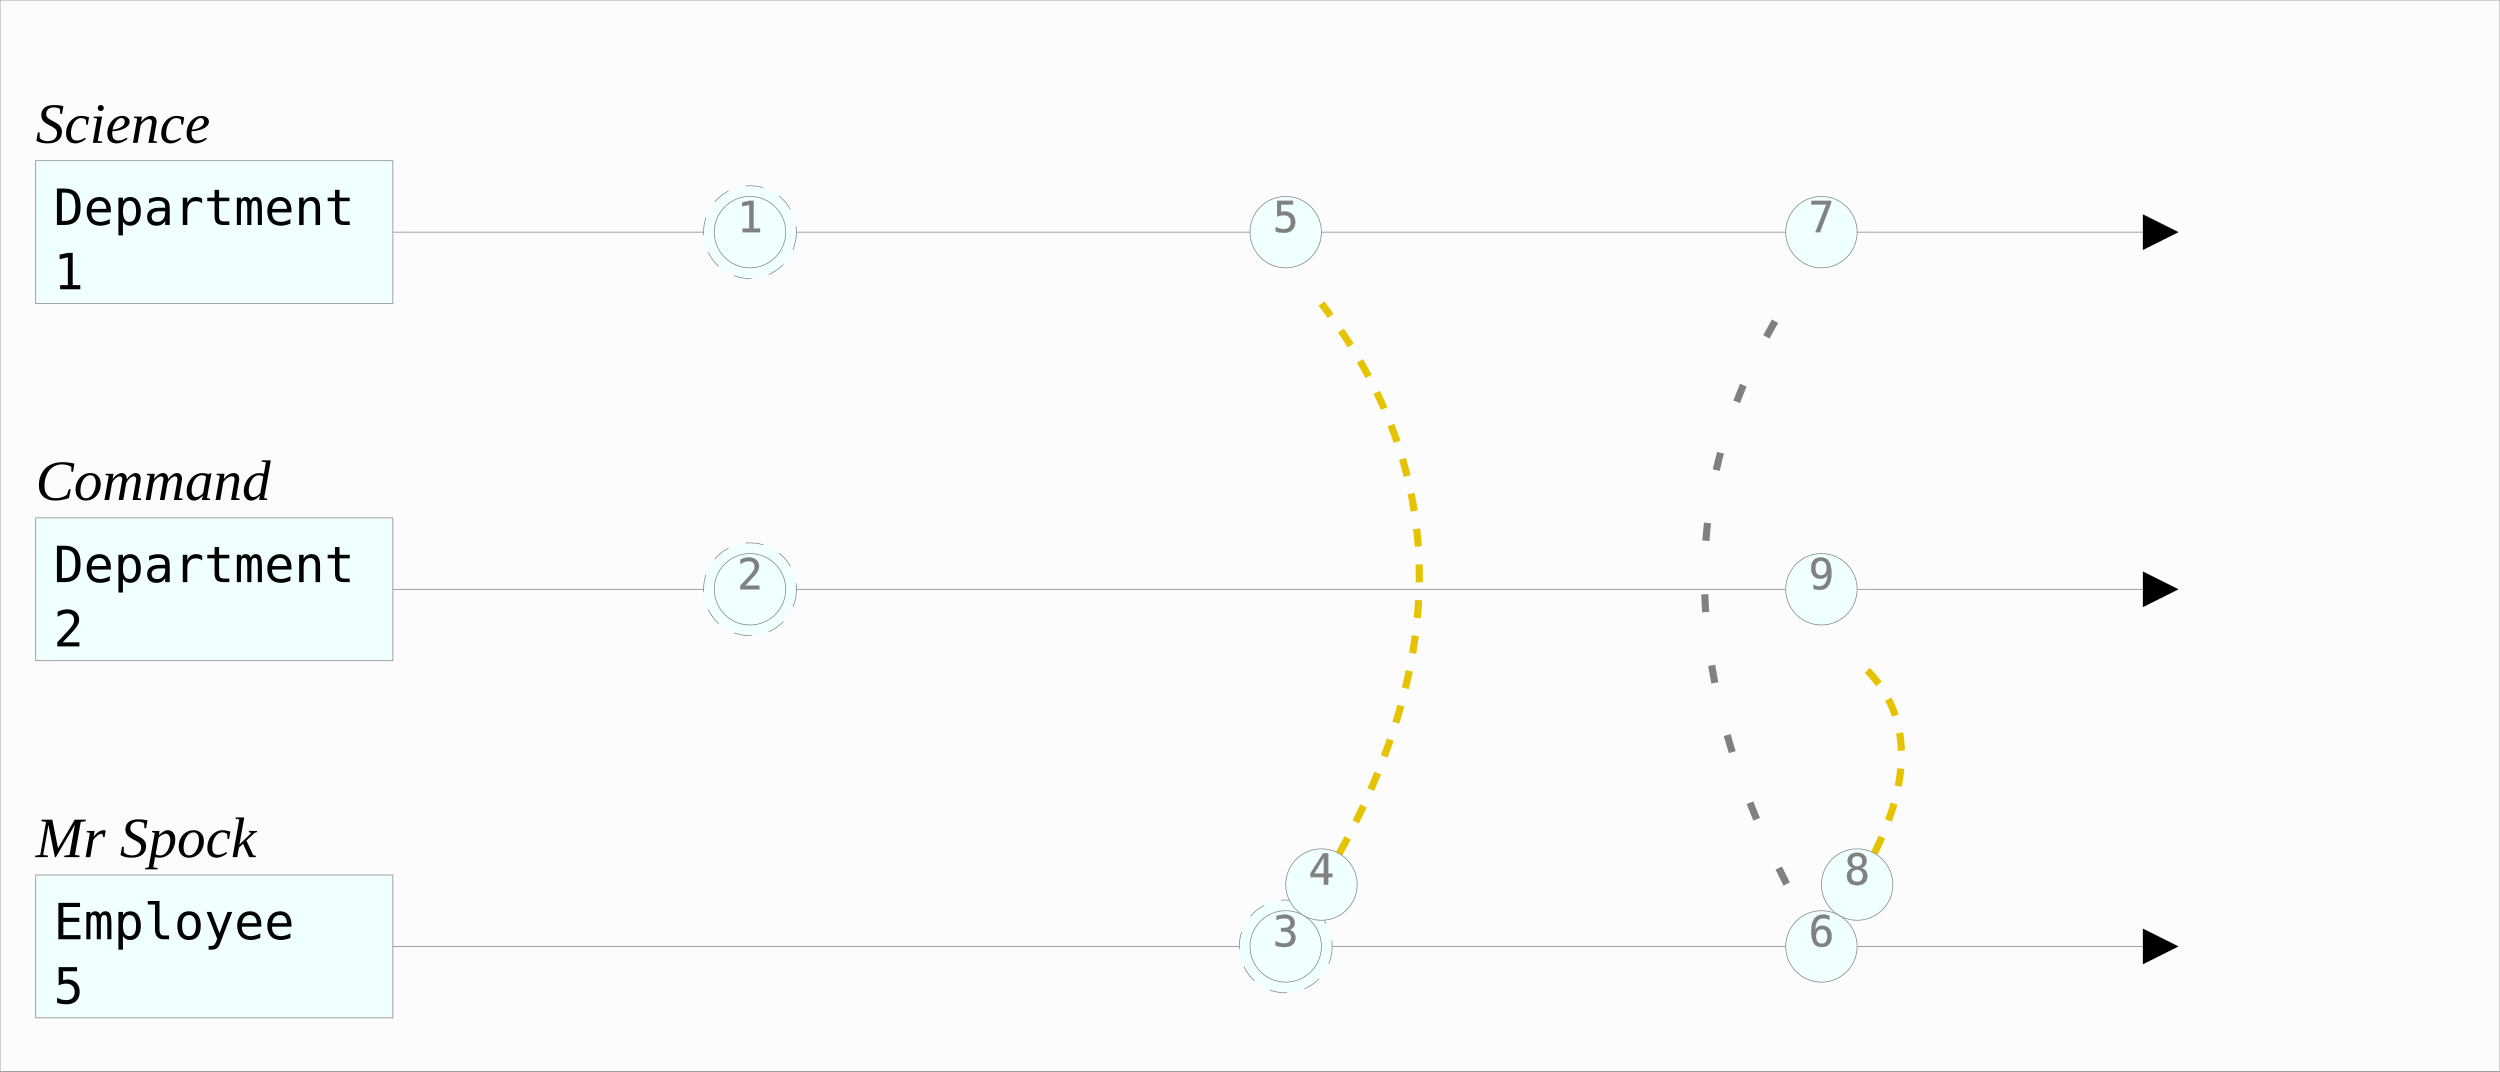
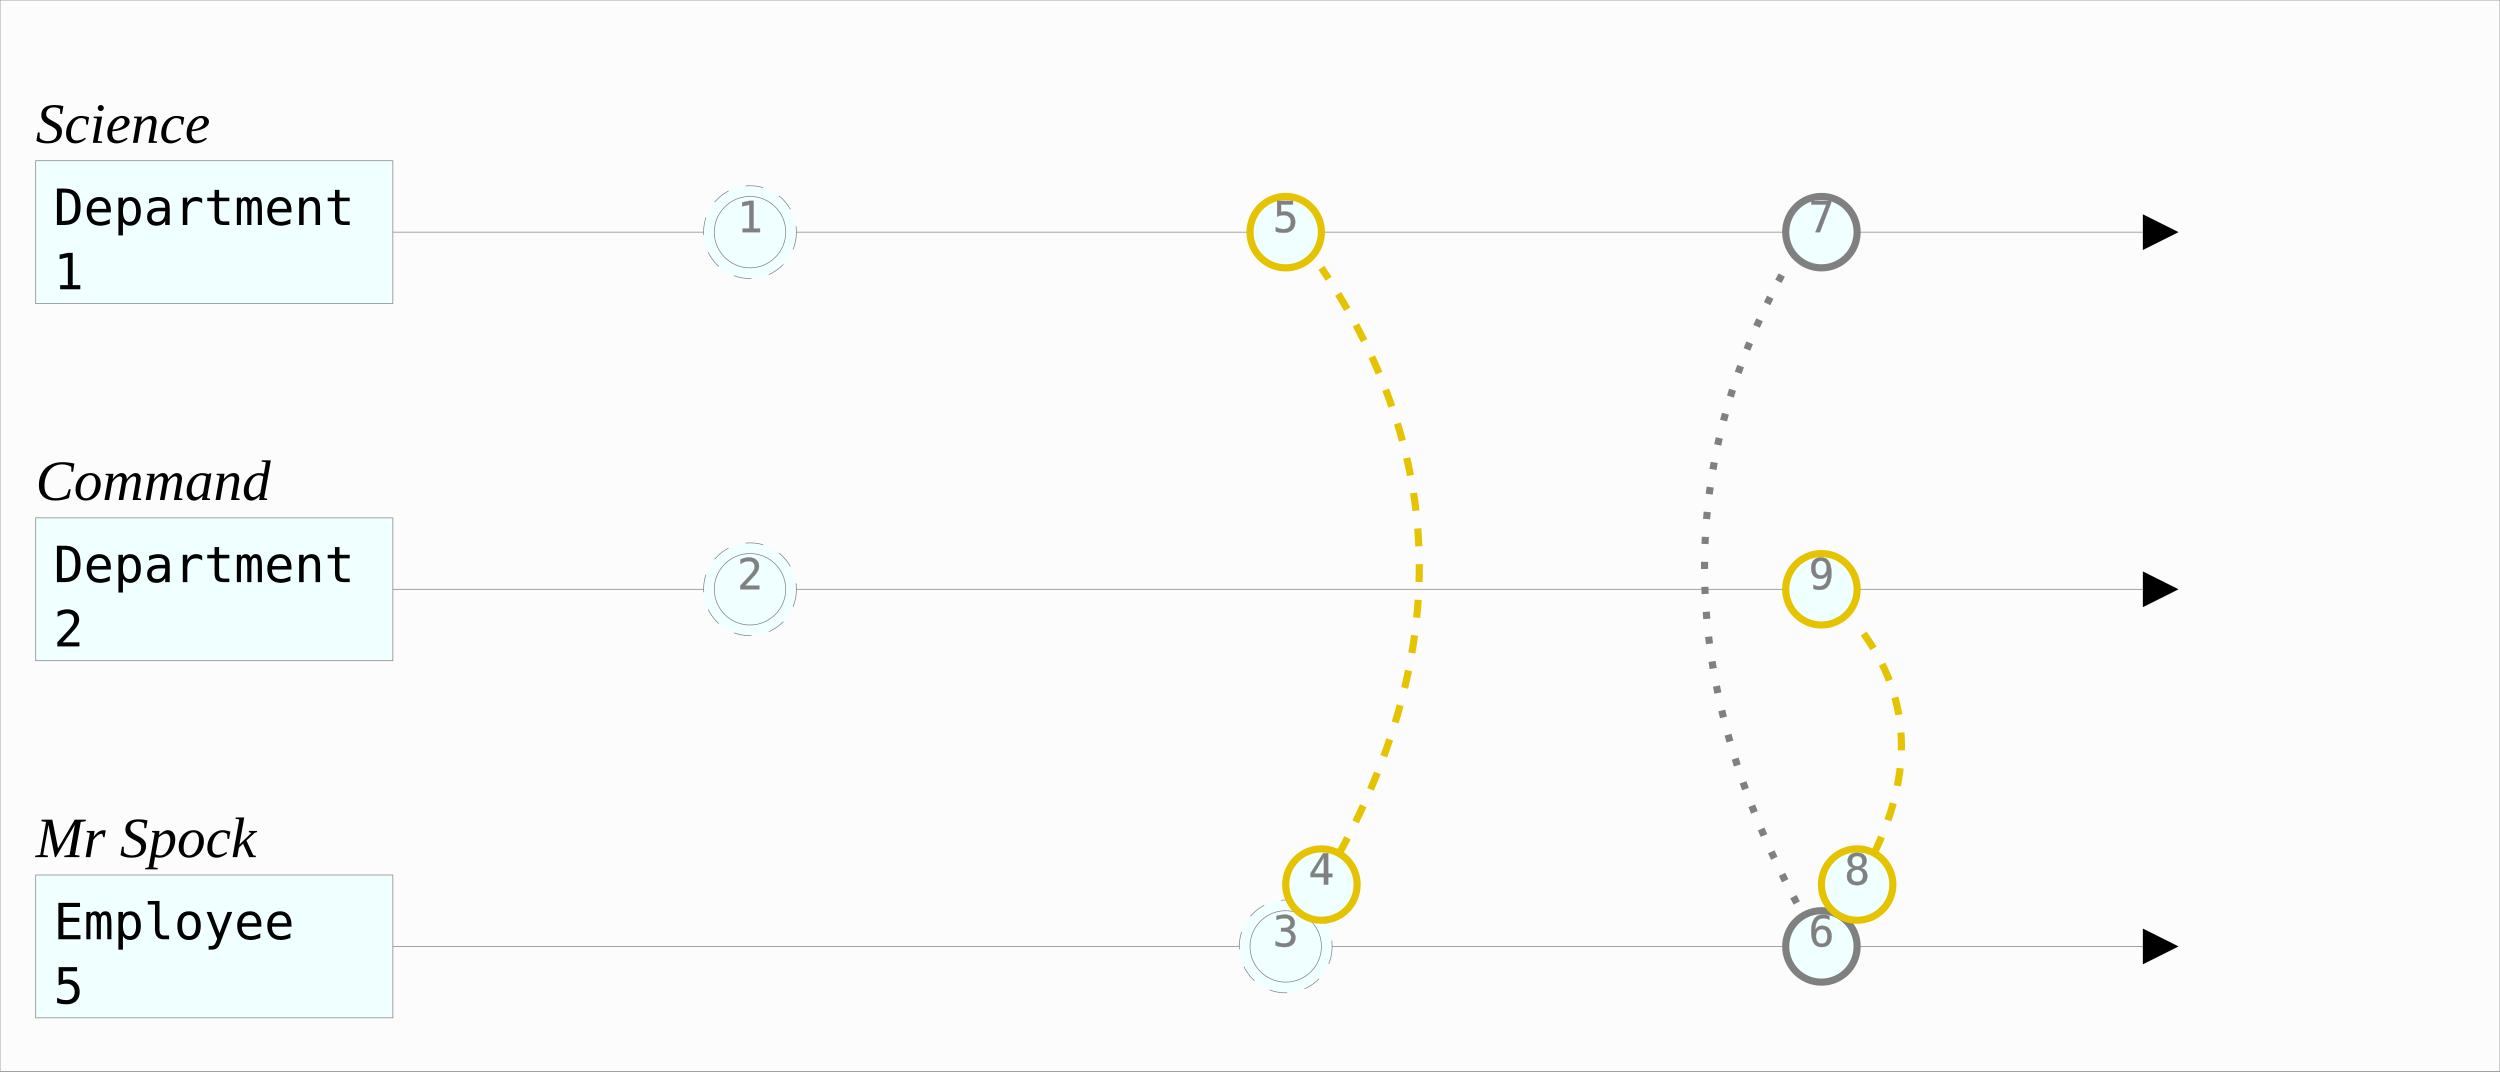
<svg xmlns="http://www.w3.org/2000/svg" height="300" width="700.0">
  <style>/*  */
        .background {
            fill: #FCFCFC;
            stroke-width: 0.2;
            stroke: grey;
        }
        .aggregate {
            fill: azure;
            stroke-width: 0.2;
            stroke: grey;
        }
        .aggregateText {
            font-family: Menlo, monospace;
            font-size: 14px;
        }
        .aggregateHeader {
            font-family: "Times New Roman", serif;
            font-size: 16px;
            font-style: italic;
        }

        .eventLine {
            stroke: grey;
            stroke-width: 0.2;
        }

        .eventCreated {
            fill: #FCFCFC;
            stroke-width: 0.4;
            stroke: #222;
        }
        .event circle {
            fill: azure;
            stroke-width: 0.2;
            stroke: grey;
        }
        .event.Revert circle {
            fill: #ffe5e5;
        }
        .event text {
            font-family: Menlo, monospace;
            font-size: 12px;
            stroke: grey;
            stroke-width: 0.1;
            fill: grey;
        }
        .event circle.reverted {
            fill: lightgrey !important;
        }
        
        .event.DeprecatedBy circle {
            fill: black;
        }
        .event.DeprecatedBy text {
            fill: white;
            stroke-width: 0;
            font-weight: 100;
        }
        
        .event.Deprecates circle {
            fill: #e6c300;
        }
        .event.Deprecates text {
            fill: white;
            font-weight: bold;
        }
+         .event.Join circle {
+             stroke-width: 2;
+             stroke: #e6c300;
+         }
+         .event.Disjoin circle {
+             stroke-width: 2;
+         }
        /*  */</style>
  <rect x="0" y="0" width="700.0" height="300" class="background" />
  <defs>
    <marker id="triangle" viewBox="0 0 10 10" refX="0" refY="5" markerWidth="10" markerHeight="10" orient="auto" markerUnits="userSpaceOnUse">
      <path d="M 0 0 L 10 5 L 0 10 z" />
    </marker>
  </defs>
-   <g id="aggregate1122830296">
+   <g id="aggregate1711499029">
    <rect x="10" y="45" width="100" height="40" class="aggregate" />
    <text x="15" y="63" class="aggregateText">Department</text>
    <text x="15" y="81" class="aggregateText">1</text>
    <text x="10" y="40" class="aggregateHeader">Science</text>
    <line x1="110" y1="65" x2="600.0" y2="65" class="eventLine" marker-end="url(#triangle)" />
  </g>
-   <g id="event633781351" class="event Normal">
+   <g id="event2142379932" class="event Normal">
    <circle cx="210" cy="65" r="13" stroke-dasharray="5, 5" class="eventCreated Normal" />
    <circle cx="210" cy="65" r="10" class="event Normal " />
    <text x="210" y="65" class="eventId" text-anchor="middle" alignment-baseline="central">1</text>
  </g>
-   <g id="event943219102" class="event Join">
+   <g id="event610827389" class="event Join">
    <circle cx="360" cy="65" r="10" class="event Join " />
    <text x="360" y="65" class="eventId" text-anchor="middle" alignment-baseline="central">5</text>
  </g>
-   <g id="event1740123149" class="event Disjoin">
+   <g id="event183880873" class="event Disjoin">
    <circle cx="510" cy="65" r="10" class="event Disjoin " />
    <text x="510" y="65" class="eventId" text-anchor="middle" alignment-baseline="central">7</text>
  </g>
-   <g id="aggregate1296114917">
+   <g id="aggregate1999841581">
    <rect x="10" y="145" width="100" height="40" class="aggregate" />
    <text x="15" y="163" class="aggregateText">Department</text>
    <text x="15" y="181" class="aggregateText">2</text>
    <text x="10" y="140" class="aggregateHeader">Command</text>
    <line x1="110" y1="165" x2="600.0" y2="165" class="eventLine" marker-end="url(#triangle)" />
  </g>
-   <g id="event1576311982" class="event Normal">
+   <g id="event412260008" class="event Normal">
    <circle cx="210" cy="165" r="13" stroke-dasharray="5, 5" class="eventCreated Normal" />
    <circle cx="210" cy="165" r="10" class="event Normal " />
    <text x="210" y="165" class="eventId" text-anchor="middle" alignment-baseline="central">2</text>
  </g>
-   <g id="event649802271" class="event Join">
+   <g id="event2147392083" class="event Join">
    <circle cx="510" cy="165" r="10" class="event Join " />
    <text x="510" y="165" class="eventId" text-anchor="middle" alignment-baseline="central">9</text>
  </g>
-   <g id="aggregate4565633">
+   <g id="aggregate1531609473">
    <rect x="10" y="245" width="100" height="40" class="aggregate" />
    <text x="15" y="263" class="aggregateText">Employee</text>
    <text x="15" y="281" class="aggregateText">5</text>
    <text x="10" y="240" class="aggregateHeader">Mr Spock</text>
    <line x1="110" y1="265" x2="600.0" y2="265" class="eventLine" marker-end="url(#triangle)" />
  </g>
-   <g id="event1156038752" class="event Normal">
+   <g id="event903786884" class="event Normal">
    <circle cx="360" cy="265" r="13" stroke-dasharray="5, 5" class="eventCreated Normal" />
    <circle cx="360" cy="265" r="10" class="event Normal " />
    <text x="360" y="265" class="eventId" text-anchor="middle" alignment-baseline="central">3</text>
  </g>
-   <g id="event1024402878" class="event Join">
-     <path d="M370 247.679 Q 424.804 156.34, 370 85" stroke="#e6c300" fill="transparent" stroke-dasharray="5, 5" stroke-width="2" />
+   <g id="event972379713" class="event Join">
+     <path d="M370 247.679 Q 424.804 156.34, 370 75" stroke="#e6c300" fill="transparent" stroke-dasharray="5, 5" stroke-width="2" />
    <circle cx="370" cy="247.679" r="10" class="event Join " />
    <text x="370" y="247.679" class="eventId" text-anchor="middle" alignment-baseline="central">4</text>
  </g>
-   <g id="event1121698762" class="event Disjoin">
-     <path d="M510 265 Q 450 165, 500 85" stroke="gray" fill="transparent" stroke-dasharray="5, 15" stroke-width="2" />
+   <g id="event844263214" class="event Disjoin">
+     <path d="M510 265 Q 450 165, 500 75" stroke="gray" fill="transparent" stroke-dasharray="2, 5" stroke-width="2" />
    <circle cx="510" cy="265" r="10" class="event Disjoin " />
    <text x="510" y="265" class="eventId" text-anchor="middle" alignment-baseline="central">6</text>
  </g>
-   <g id="event1877436594" class="event Join">
-     <path d="M520 247.679 Q 544.804 206.34, 520 185" stroke="#e6c300" fill="transparent" stroke-dasharray="5, 5" stroke-width="2" />
+   <g id="event1025222252" class="event Join">
+     <path d="M520 247.679 Q 544.804 206.34, 520 175" stroke="#e6c300" fill="transparent" stroke-dasharray="5, 5" stroke-width="2" />
    <circle cx="520" cy="247.679" r="10" class="event Join " />
    <text x="520" y="247.679" class="eventId" text-anchor="middle" alignment-baseline="central">8</text>
  </g>
</svg>
